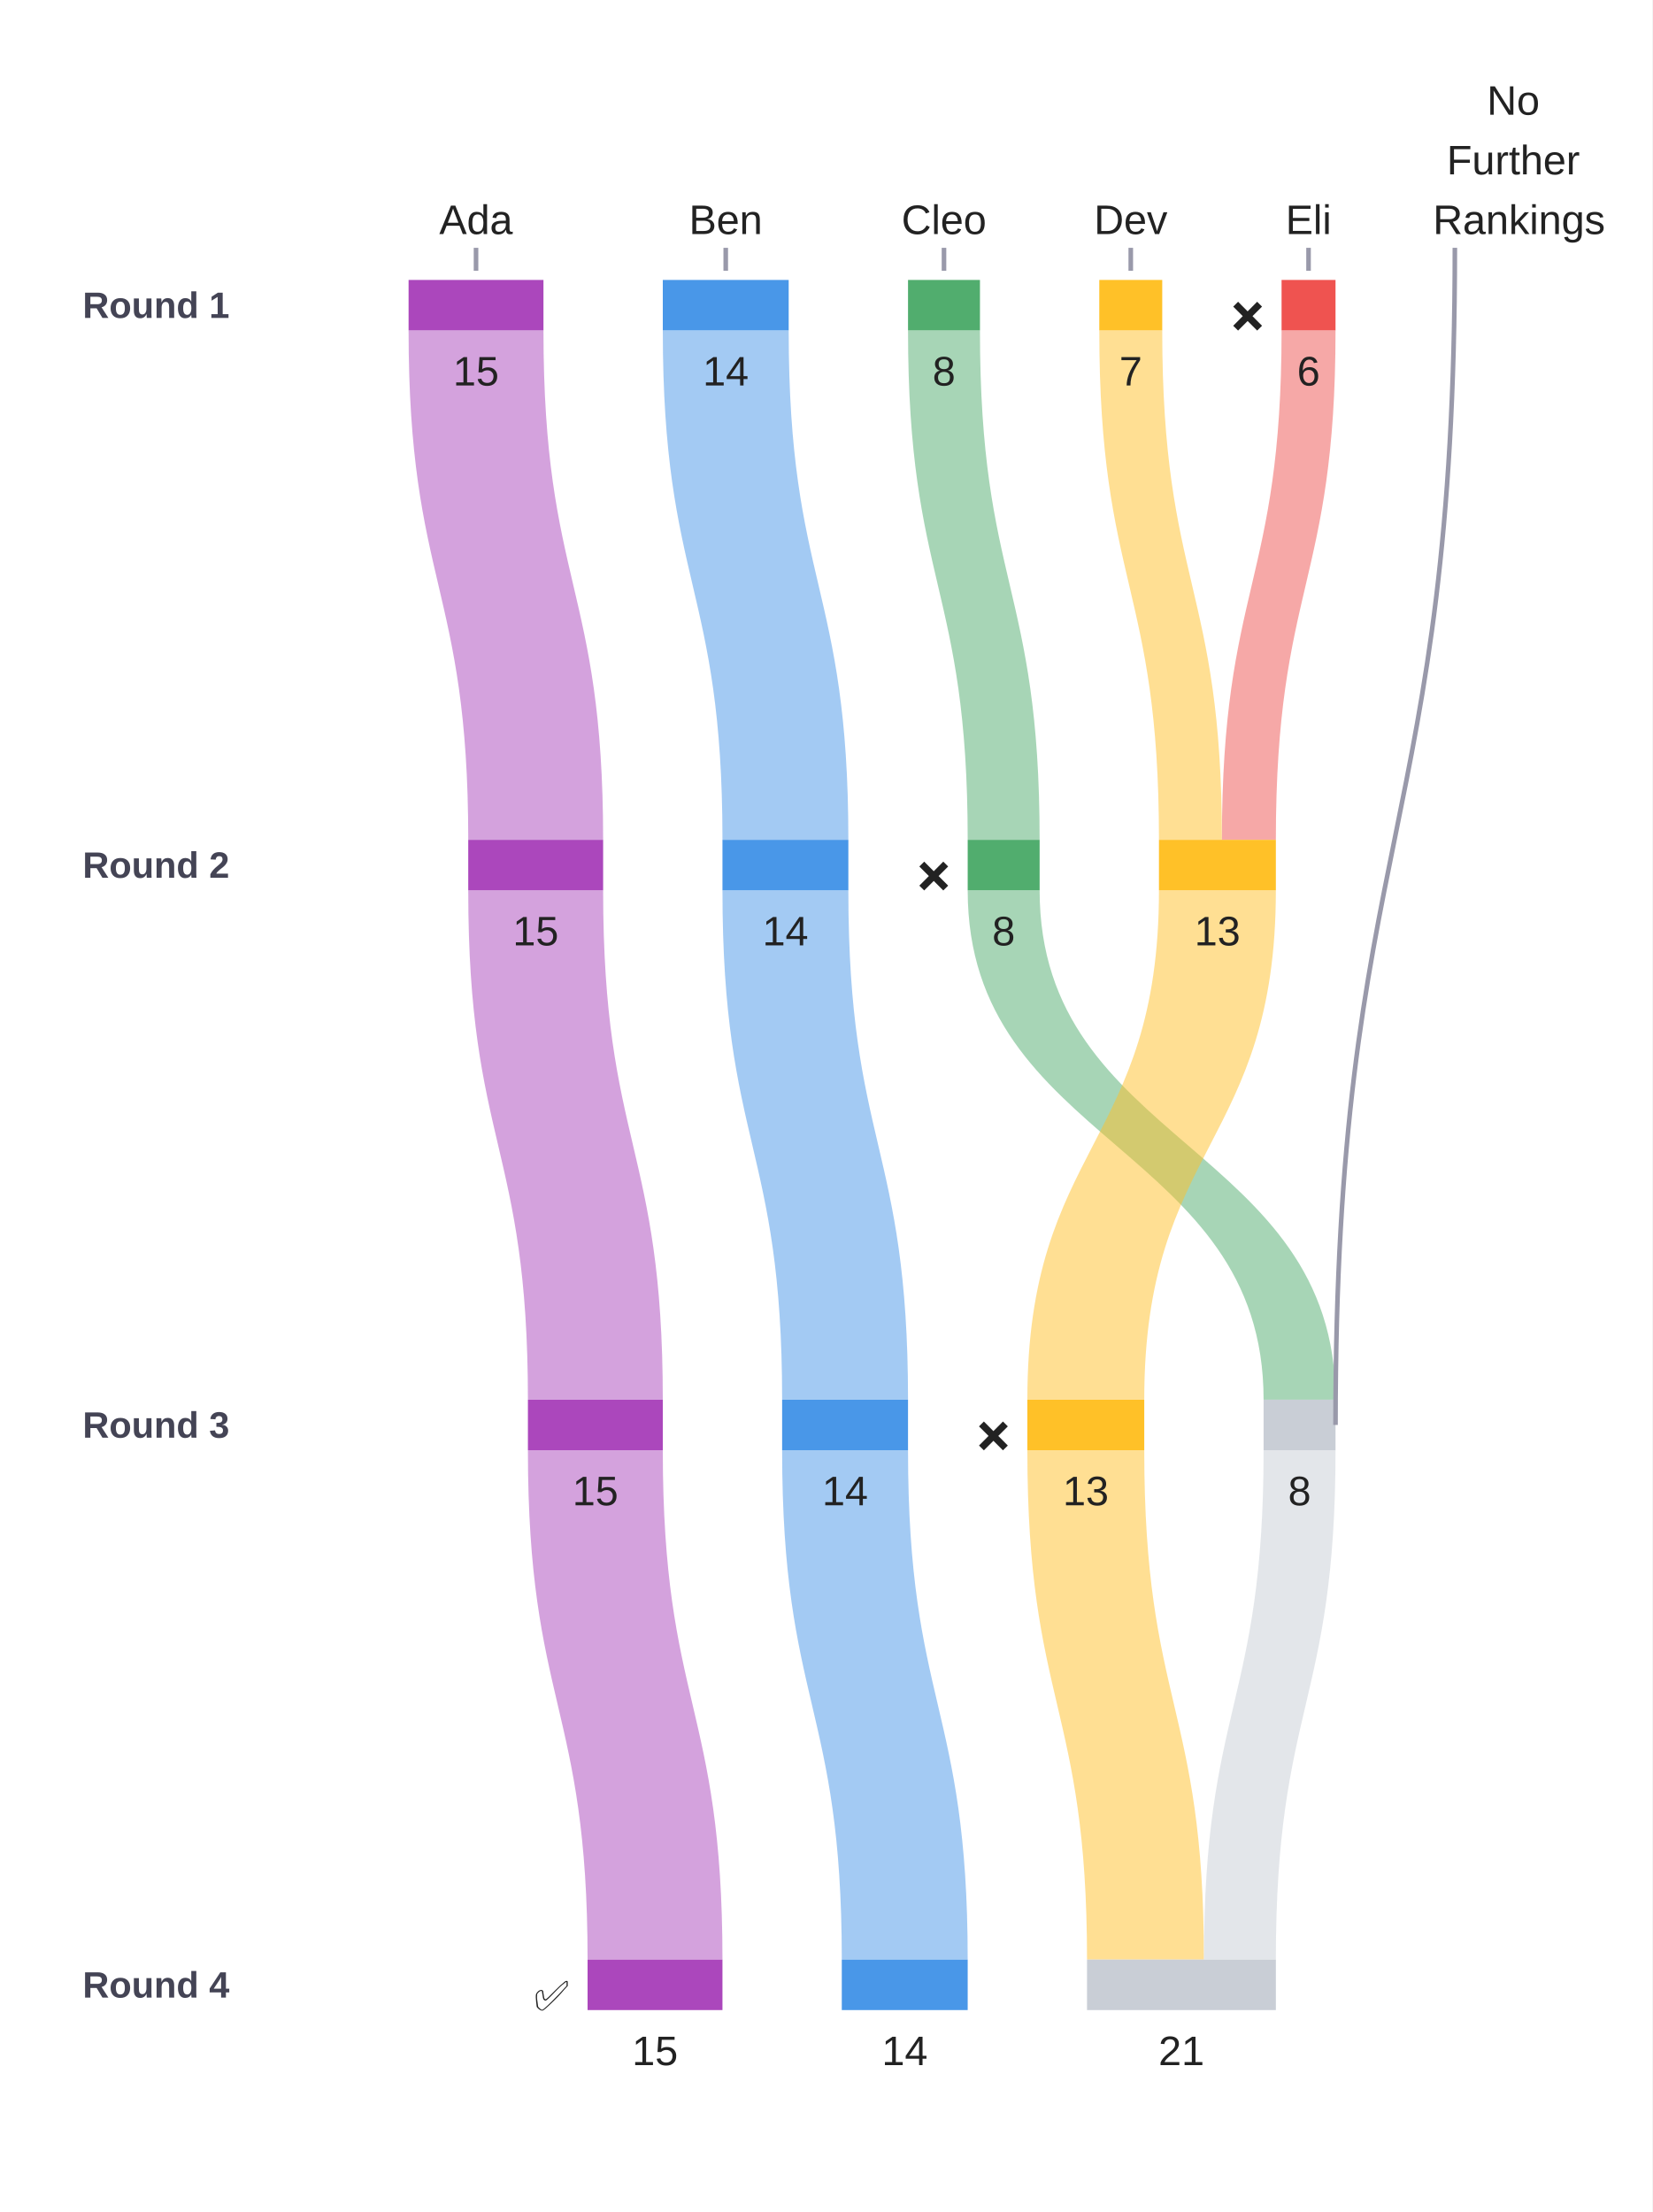
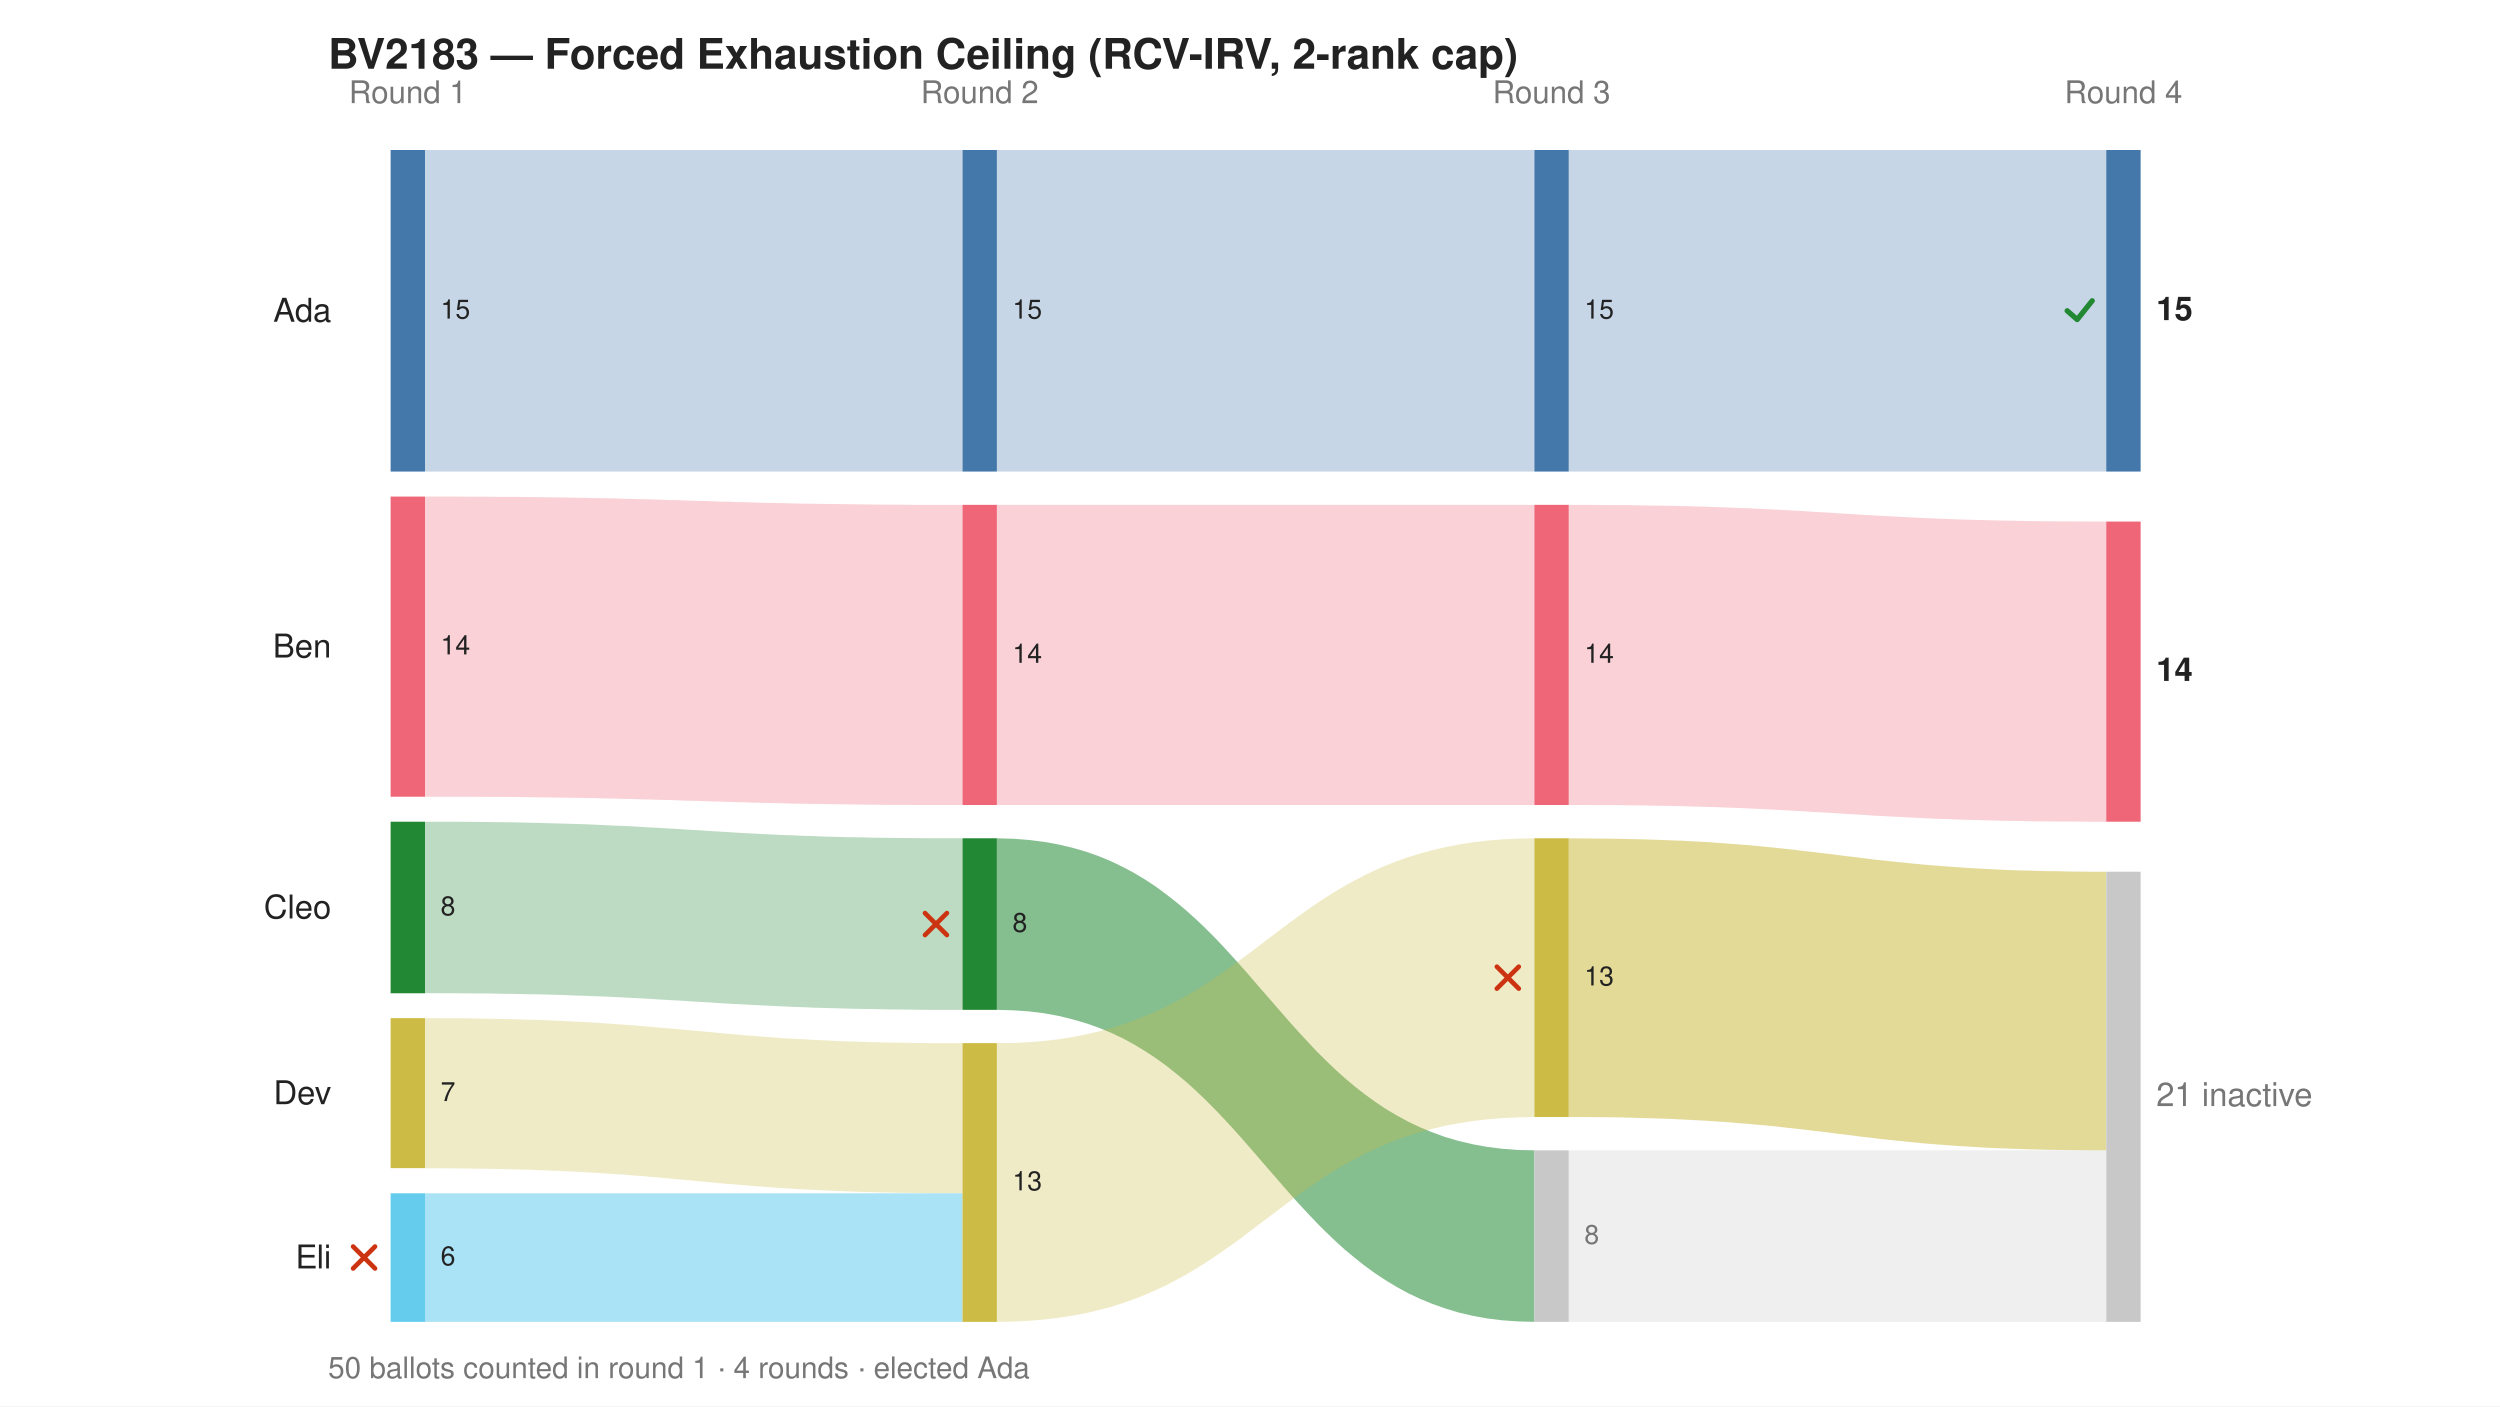
- <svg xmlns="http://www.w3.org/2000/svg" role="img" aria-label="Vote transfer Sankey diagram" width="360" height="482">
-   <style>
-   text { font-family: -apple-system, "Helvetica Neue", Arial, sans-serif; fill: #222; }
-   .value-label { font-size: 9px; }
-   .name-label  { font-size: 9px; }
-   .round-label { font-size: 8px; font-weight: 600; fill: #445; }
-   .marker      { font-size: 9px; }
-   .name-tick   { stroke: #99a; fill: none; stroke-width: 1; }
- </style>
-   <rect x="0" y="0" width="100%" height="100%" fill="#ffffff" />
-   <path class="ribbon" role="presentation" d="M279.225,72 C279.225,127.5 266.225,127.5 266.225,183 L277.98,183 C277.98,127.5 290.98,127.5 290.98,72 Z" fill="#ef5350" fill-opacity="0.5" />
-   <path class="ribbon" role="presentation" d="M89.02,72 C89.02,127.5 102.02,127.5 102.02,183 L131.408,183 C131.408,127.5 118.408,127.5 118.408,72 Z" fill="#ab47bc" fill-opacity="0.5" />
-   <path class="ribbon" role="presentation" d="M144.408,72 C144.408,127.5 157.408,127.5 157.408,183 L184.837,183 C184.837,127.5 171.837,127.5 171.837,72 Z" fill="#4997e8" fill-opacity="0.5" />
-   <path class="ribbon" role="presentation" d="M197.837,72 C197.837,127.5 210.837,127.5 210.837,183 L226.51,183 C226.51,127.5 213.51,127.5 213.51,72 Z" fill="#51ad6e" fill-opacity="0.5" />
-   <path class="ribbon" role="presentation" d="M239.51,72 C239.51,127.5 252.51,127.5 252.51,183 L266.225,183 C266.225,127.5 253.225,127.5 253.225,72 Z" fill="#ffc128" fill-opacity="0.5" />
-   <path class="ribbon" role="presentation" d="M210.837,194 C210.837,249.5 275.306,249.5 275.306,305 L290.98,305 C290.98,249.5 226.51,249.5 226.51,194 Z" fill="#51ad6e" fill-opacity="0.5" />
-   <path class="ribbon" role="presentation" d="M102.02,194 C102.02,249.5 115.02,249.5 115.02,305 L144.408,305 C144.408,249.5 131.408,249.5 131.408,194 Z" fill="#ab47bc" fill-opacity="0.5" />
-   <path class="ribbon" role="presentation" d="M157.408,194 C157.408,249.5 170.408,249.5 170.408,305 L197.837,305 C197.837,249.5 184.837,249.5 184.837,194 Z" fill="#4997e8" fill-opacity="0.5" />
-   <path class="ribbon" role="presentation" d="M252.51,194 C252.51,249.5 223.837,249.5 223.837,305 L249.306,305 C249.306,249.5 277.98,249.5 277.98,194 Z" fill="#ffc128" fill-opacity="0.5" />
-   <path class="ribbon" role="presentation" d="M223.837,316 C223.837,371.5 236.837,371.5 236.837,427 L262.306,427 C262.306,371.5 249.306,371.5 249.306,316 Z" fill="#ffc128" fill-opacity="0.5" />
-   <path class="ribbon" role="presentation" d="M115.02,316 C115.02,371.5 128.02,371.5 128.02,427 L157.408,427 C157.408,371.5 144.408,371.5 144.408,316 Z" fill="#ab47bc" fill-opacity="0.5" />
-   <path class="ribbon" role="presentation" d="M170.408,316 C170.408,371.5 183.408,371.5 183.408,427 L210.837,427 C210.837,371.5 197.837,371.5 197.837,316 Z" fill="#4997e8" fill-opacity="0.5" />
-   <path class="ribbon" role="presentation" d="M275.306,316 C275.306,371.5 262.306,371.5 262.306,427 L277.98,427 C277.98,371.5 290.98,371.5 290.98,316 Z" fill="#c9ced6" fill-opacity="0.5" />
-   <rect class="node" role="presentation" x="89.02" y="61" width="29.388" height="11" fill="#ab47bc" />
-   <rect class="node" role="presentation" x="144.408" y="61" width="27.429" height="11" fill="#4997e8" />
-   <rect class="node" role="presentation" x="197.837" y="61" width="15.674" height="11" fill="#51ad6e" />
-   <rect class="node" role="presentation" x="239.51" y="61" width="13.714" height="11" fill="#ffc128" />
-   <rect class="node" role="presentation" x="279.225" y="61" width="11.755" height="11" fill="#ef5350" />
-   <rect class="node" role="presentation" x="102.02" y="183" width="29.388" height="11" fill="#ab47bc" />
-   <rect class="node" role="presentation" x="157.408" y="183" width="27.429" height="11" fill="#4997e8" />
-   <rect class="node" role="presentation" x="210.837" y="183" width="15.674" height="11" fill="#51ad6e" />
-   <rect class="node" role="presentation" x="252.51" y="183" width="25.47" height="11" fill="#ffc128" />
-   <rect class="node" role="presentation" x="115.02" y="305" width="29.388" height="11" fill="#ab47bc" />
-   <rect class="node" role="presentation" x="170.408" y="305" width="27.429" height="11" fill="#4997e8" />
-   <rect class="node" role="presentation" x="223.837" y="305" width="25.47" height="11" fill="#ffc128" />
-   <rect class="node" role="presentation" x="275.306" y="305" width="15.674" height="11" fill="#c9ced6" />
-   <rect class="node" role="presentation" x="128.02" y="427" width="29.388" height="11" fill="#ab47bc" />
-   <rect class="node" role="presentation" x="183.408" y="427" width="27.429" height="11" fill="#4997e8" />
-   <rect class="node" role="presentation" x="236.837" y="427" width="41.143" height="11" fill="#c9ced6" />
-   <text class="value-label" text-anchor="middle" x="103.714" y="84">15</text>
-   <text class="value-label" text-anchor="middle" x="158.122" y="84">14</text>
-   <text class="value-label" text-anchor="middle" x="205.674" y="84">8</text>
-   <text class="value-label" text-anchor="middle" x="246.368" y="84">7</text>
-   <text class="value-label" text-anchor="middle" x="285.102" y="84">6</text>
-   <text class="marker" text-anchor="end" x="275.225" y="72">❌</text>
-   <text class="value-label" text-anchor="middle" x="116.714" y="206">15</text>
-   <text class="value-label" text-anchor="middle" x="171.122" y="206">14</text>
-   <text class="value-label" text-anchor="middle" x="218.674" y="206">8</text>
-   <text class="marker" text-anchor="end" x="206.837" y="194">❌</text>
-   <text class="value-label" text-anchor="middle" x="265.245" y="206">13</text>
-   <text class="value-label" text-anchor="middle" x="129.714" y="328">15</text>
-   <text class="value-label" text-anchor="middle" x="184.122" y="328">14</text>
-   <text class="value-label" text-anchor="middle" x="236.572" y="328">13</text>
-   <text class="marker" text-anchor="end" x="219.837" y="316">❌</text>
-   <text class="value-label" text-anchor="middle" x="283.143" y="328">8</text>
-   <text class="value-label" text-anchor="middle" x="142.714" y="450">15</text>
-   <text class="marker" text-anchor="end" x="124.02" y="438">✅</text>
-   <text class="value-label" text-anchor="middle" x="197.122" y="450">14</text>
-   <text class="value-label" text-anchor="middle" x="257.408" y="450">21</text>
-   <text class="round-label" text-anchor="end" dominant-baseline="central" x="50" y="66.5">Round 1</text>
-   <text class="round-label" text-anchor="end" dominant-baseline="central" x="50" y="188.5">Round 2</text>
-   <text class="round-label" text-anchor="end" dominant-baseline="central" x="50" y="310.5">Round 3</text>
-   <text class="round-label" text-anchor="end" dominant-baseline="central" x="50" y="432.5">Round 4</text>
-   <path class="name-tick" d="M 103.714,54 L 103.714,59" />
-   <path class="name-tick" d="M 158.122,54 L 158.122,59" />
-   <path class="name-tick" d="M 205.674,54 L 205.674,59" />
-   <path class="name-tick" d="M 246.368,54 L 246.368,59" />
-   <path class="name-tick" d="M 285.102,54 L 285.102,59" />
-   <path class="name-tick" d="M 316.98,54 C 316.98,182.25 290.98,182.25 290.98,310.5" />
-   <text class="name-label" text-anchor="middle">
-     <tspan x="103.714" y="51">Ada</tspan>
-   </text>
-   <text class="name-label" text-anchor="middle">
-     <tspan x="158.122" y="51">Ben</tspan>
-   </text>
-   <text class="name-label" text-anchor="middle">
-     <tspan x="205.674" y="51">Cleo</tspan>
-   </text>
-   <text class="name-label" text-anchor="middle">
-     <tspan x="246.368" y="51">Dev</tspan>
-   </text>
-   <text class="name-label" text-anchor="middle">
-     <tspan x="285.102" y="51">Eli</tspan>
-   </text>
-   <text class="name-label" text-anchor="middle">
-     <tspan x="330.97" y="25">No</tspan>
-     <tspan x="330.97" y="38">Further</tspan>
-     <tspan x="330.97" y="51">Rankings</tspan>
-   </text>
+ <svg xmlns="http://www.w3.org/2000/svg" viewBox="0 0 1600 900" width="1600" height="900" font-family="Helvetica,Arial,sans-serif">
+   <rect x="0.0" y="0.0" width="1600.0" height="900.0" fill="#FFFFFF" />
+   <text x="210.0" y="44.0" font-size="27" text-anchor="start" fill="#222222" font-weight="bold">BV2183 — Forced Exhaustion Ceiling (RCV-IRV, 2-rank cap)</text>
+   <text x="261.0" y="66.0" font-size="20" text-anchor="middle" fill="#767676" font-weight="normal">Round 1</text>
+   <text x="627.0" y="66.0" font-size="20" text-anchor="middle" fill="#767676" font-weight="normal">Round 2</text>
+   <text x="993.0" y="66.0" font-size="20" text-anchor="middle" fill="#767676" font-weight="normal">Round 3</text>
+   <text x="1359.0" y="66.0" font-size="20" text-anchor="middle" fill="#767676" font-weight="normal">Round 4</text>
+   <polygon points="272.0,96.0 282.5,96.0 292.6,96.0 302.3,96.0 311.6,96.0 320.5,96.0 329.1,96.0 337.3,96.0 345.3,96.0 352.9,96.0 360.2,96.0 367.3,96.0 374.1,96.0 380.7,96.0 387.1,96.0 393.4,96.0 399.4,96.0 405.3,96.0 411.1,96.0 416.7,96.0 422.3,96.0 427.8,96.0 433.2,96.0 438.6,96.0 444.0,96.0 449.4,96.0 454.8,96.0 460.2,96.0 465.7,96.0 471.3,96.0 476.9,96.0 482.7,96.0 488.6,96.0 494.6,96.0 500.9,96.0 507.3,96.0 513.9,96.0 520.7,96.0 527.8,96.0 535.1,96.0 542.7,96.0 550.7,96.0 558.9,96.0 567.5,96.0 576.4,96.0 585.7,96.0 595.4,96.0 605.5,96.0 616.0,96.0 616.0,301.8 605.5,301.8 595.4,301.8 585.7,301.8 576.4,301.8 567.5,301.8 558.9,301.8 550.7,301.8 542.7,301.8 535.1,301.8 527.8,301.8 520.7,301.8 513.9,301.8 507.3,301.8 500.9,301.8 494.6,301.8 488.6,301.8 482.7,301.8 476.9,301.8 471.3,301.8 465.7,301.8 460.2,301.8 454.8,301.8 449.4,301.8 444.0,301.8 438.6,301.8 433.2,301.8 427.8,301.8 422.3,301.8 416.7,301.8 411.1,301.8 405.3,301.8 399.4,301.8 393.4,301.8 387.1,301.8 380.7,301.8 374.1,301.8 367.3,301.8 360.2,301.8 352.9,301.8 345.3,301.8 337.3,301.8 329.1,301.8 320.5,301.8 311.6,301.8 302.3,301.8 292.6,301.8 282.5,301.8 272.0,301.8" fill="#4477AA" fill-opacity="0.3" />
+   <polygon points="272.0,317.8 282.5,317.8 292.6,317.8 302.3,317.9 311.6,317.9 320.5,318.0 329.1,318.0 337.3,318.1 345.3,318.2 352.9,318.3 360.2,318.4 367.3,318.5 374.1,318.6 380.7,318.8 387.1,318.9 393.4,319.0 399.4,319.2 405.3,319.3 411.1,319.5 416.7,319.6 422.3,319.8 427.8,320.0 433.2,320.1 438.6,320.3 444.0,320.5 449.4,320.6 454.8,320.8 460.2,321.0 465.7,321.1 471.3,321.3 476.9,321.4 482.7,321.6 488.6,321.8 494.6,321.9 500.9,322.0 507.3,322.2 513.9,322.3 520.7,322.4 527.8,322.5 535.1,322.6 542.7,322.7 550.7,322.8 558.9,322.9 567.5,323.0 576.4,323.0 585.7,323.1 595.4,323.1 605.5,323.1 616.0,323.1 616.0,515.2 605.5,515.2 595.4,515.2 585.7,515.2 576.4,515.1 567.5,515.1 558.9,515.0 550.7,514.9 542.7,514.8 535.1,514.7 527.8,514.6 520.7,514.5 513.9,514.4 507.3,514.3 500.9,514.1 494.6,514.0 488.6,513.8 482.7,513.7 476.9,513.5 471.3,513.4 465.7,513.2 460.2,513.0 454.8,512.9 449.4,512.7 444.0,512.5 438.6,512.4 433.2,512.2 427.8,512.0 422.3,511.9 416.7,511.7 411.1,511.6 405.3,511.4 399.4,511.3 393.4,511.1 387.1,511.0 380.7,510.8 374.1,510.7 367.3,510.6 360.2,510.5 352.9,510.4 345.3,510.3 337.3,510.2 329.1,510.1 320.5,510.0 311.6,510.0 302.3,509.9 292.6,509.9 282.5,509.9 272.0,509.9" fill="#EE6677" fill-opacity="0.3" />
+   <polygon points="272.0,525.9 282.5,525.9 292.6,525.9 302.3,526.0 311.6,526.1 320.5,526.2 329.1,526.3 337.3,526.5 345.3,526.7 352.9,526.9 360.2,527.1 367.3,527.3 374.1,527.5 380.7,527.8 387.1,528.1 393.4,528.4 399.4,528.6 405.3,528.9 411.1,529.3 416.7,529.6 422.3,529.9 427.8,530.2 433.2,530.5 438.6,530.9 444.0,531.2 449.4,531.5 454.8,531.9 460.2,532.2 465.7,532.5 471.3,532.9 476.9,533.2 482.7,533.5 488.6,533.8 494.6,534.1 500.9,534.4 507.3,534.6 513.9,534.9 520.7,535.1 527.8,535.4 535.1,535.6 542.7,535.8 550.7,535.9 558.9,536.1 567.5,536.2 576.4,536.3 585.7,536.4 595.4,536.5 605.5,536.5 616.0,536.5 616.0,646.3 605.5,646.3 595.4,646.3 585.7,646.2 576.4,646.1 567.5,646.0 558.9,645.8 550.7,645.7 542.7,645.5 535.1,645.3 527.8,645.1 520.7,644.9 513.9,644.6 507.3,644.4 500.9,644.1 494.6,643.8 488.6,643.5 482.7,643.2 476.9,642.9 471.3,642.6 465.7,642.3 460.2,642.0 454.8,641.6 449.4,641.3 444.0,641.0 438.6,640.6 433.2,640.3 427.8,640.0 422.3,639.7 416.7,639.3 411.1,639.0 405.3,638.7 399.4,638.4 393.4,638.1 387.1,637.8 380.7,637.6 374.1,637.3 367.3,637.1 360.2,636.8 352.9,636.6 345.3,636.4 337.3,636.3 329.1,636.1 320.5,636.0 311.6,635.8 302.3,635.8 292.6,635.7 282.5,635.7 272.0,635.6" fill="#228833" fill-opacity="0.3" />
+   <polygon points="272.0,651.6 282.5,651.7 292.6,651.7 302.3,651.8 311.6,652.0 320.5,652.1 329.1,652.3 337.3,652.6 345.3,652.8 352.9,653.1 360.2,653.4 367.3,653.8 374.1,654.1 380.7,654.5 387.1,654.9 393.4,655.4 399.4,655.8 405.3,656.2 411.1,656.7 416.7,657.2 422.3,657.7 427.8,658.1 433.2,658.6 438.6,659.1 444.0,659.6 449.4,660.1 454.8,660.6 460.2,661.1 465.7,661.6 471.3,662.1 476.9,662.6 482.7,663.0 488.6,663.5 494.6,663.9 500.9,664.4 507.3,664.8 513.9,665.1 520.7,665.5 527.8,665.8 535.1,666.2 542.7,666.5 550.7,666.7 558.9,667.0 567.5,667.2 576.4,667.3 585.7,667.5 595.4,667.6 605.5,667.6 616.0,667.6 616.0,763.7 605.5,763.7 595.4,763.6 585.7,763.5 576.4,763.4 567.5,763.2 558.9,763.0 550.7,762.8 542.7,762.5 535.1,762.2 527.8,761.9 520.7,761.5 513.9,761.2 507.3,760.8 500.9,760.4 494.6,760.0 488.6,759.5 482.7,759.1 476.9,758.6 471.3,758.1 465.7,757.7 460.2,757.2 454.8,756.7 449.4,756.2 444.0,755.7 438.6,755.2 433.2,754.7 427.8,754.2 422.3,753.7 416.7,753.2 411.1,752.7 405.3,752.3 399.4,751.8 393.4,751.4 387.1,751.0 380.7,750.6 374.1,750.2 367.3,749.8 360.2,749.5 352.9,749.2 345.3,748.9 337.3,748.6 329.1,748.4 320.5,748.2 311.6,748.0 302.3,747.9 292.6,747.8 282.5,747.7 272.0,747.7" fill="#CCBB44" fill-opacity="0.3" />
+   <polygon points="272.0,763.7 282.5,763.7 292.6,763.7 302.3,763.7 311.6,763.7 320.5,763.7 329.1,763.7 337.3,763.7 345.3,763.7 352.9,763.7 360.2,763.7 367.3,763.7 374.1,763.7 380.7,763.7 387.1,763.7 393.4,763.7 399.4,763.7 405.3,763.7 411.1,763.7 416.7,763.7 422.3,763.7 427.8,763.7 433.2,763.7 438.6,763.7 444.0,763.7 449.4,763.7 454.8,763.7 460.2,763.7 465.7,763.7 471.3,763.7 476.9,763.7 482.7,763.7 488.6,763.7 494.6,763.7 500.9,763.7 507.3,763.7 513.9,763.7 520.7,763.7 527.8,763.7 535.1,763.7 542.7,763.7 550.7,763.7 558.9,763.7 567.5,763.7 576.4,763.7 585.7,763.7 595.4,763.7 605.5,763.7 616.0,763.7 616.0,846.0 605.5,846.0 595.4,846.0 585.7,846.0 576.4,846.0 567.5,846.0 558.9,846.0 550.7,846.0 542.7,846.0 535.1,846.0 527.8,846.0 520.7,846.0 513.9,846.0 507.3,846.0 500.9,846.0 494.6,846.0 488.6,846.0 482.7,846.0 476.9,846.0 471.3,846.0 465.7,846.0 460.2,846.0 454.8,846.0 449.4,846.0 444.0,846.0 438.6,846.0 433.2,846.0 427.8,846.0 422.3,846.0 416.7,846.0 411.1,846.0 405.3,846.0 399.4,846.0 393.4,846.0 387.1,846.0 380.7,846.0 374.1,846.0 367.3,846.0 360.2,846.0 352.9,846.0 345.3,846.0 337.3,846.0 329.1,846.0 320.5,846.0 311.6,846.0 302.3,846.0 292.6,846.0 282.5,846.0 272.0,846.0" fill="#66CCEE" fill-opacity="0.55" />
+   <polygon points="638.0,96.0 648.5,96.0 658.6,96.0 668.3,96.0 677.6,96.0 686.5,96.0 695.1,96.0 703.3,96.0 711.3,96.0 718.9,96.0 726.2,96.0 733.3,96.0 740.1,96.0 746.7,96.0 753.1,96.0 759.4,96.0 765.4,96.0 771.3,96.0 777.1,96.0 782.7,96.0 788.3,96.0 793.8,96.0 799.2,96.0 804.6,96.0 810.0,96.0 815.4,96.0 820.8,96.0 826.2,96.0 831.7,96.0 837.3,96.0 842.9,96.0 848.7,96.0 854.6,96.0 860.6,96.0 866.9,96.0 873.3,96.0 879.9,96.0 886.7,96.0 893.8,96.0 901.1,96.0 908.7,96.0 916.7,96.0 924.9,96.0 933.5,96.0 942.4,96.0 951.7,96.0 961.4,96.0 971.5,96.0 982.0,96.0 982.0,301.8 971.5,301.8 961.4,301.8 951.7,301.8 942.4,301.8 933.5,301.8 924.9,301.8 916.7,301.8 908.7,301.8 901.1,301.8 893.8,301.8 886.7,301.8 879.9,301.8 873.3,301.8 866.9,301.8 860.6,301.8 854.6,301.8 848.7,301.8 842.9,301.8 837.3,301.8 831.7,301.8 826.2,301.8 820.8,301.8 815.4,301.8 810.0,301.8 804.6,301.8 799.2,301.8 793.8,301.8 788.3,301.8 782.7,301.8 777.1,301.8 771.3,301.8 765.4,301.8 759.4,301.8 753.1,301.8 746.7,301.8 740.1,301.8 733.3,301.8 726.2,301.8 718.9,301.8 711.3,301.8 703.3,301.8 695.1,301.8 686.5,301.8 677.6,301.8 668.3,301.8 658.6,301.8 648.5,301.8 638.0,301.8" fill="#4477AA" fill-opacity="0.3" />
+   <polygon points="638.0,323.1 648.5,323.1 658.6,323.1 668.3,323.1 677.6,323.1 686.5,323.1 695.1,323.1 703.3,323.1 711.3,323.1 718.9,323.1 726.2,323.1 733.3,323.1 740.1,323.1 746.7,323.1 753.1,323.1 759.4,323.1 765.4,323.1 771.3,323.1 777.1,323.1 782.7,323.1 788.3,323.1 793.8,323.1 799.2,323.1 804.6,323.1 810.0,323.1 815.4,323.1 820.8,323.1 826.2,323.1 831.7,323.1 837.3,323.1 842.9,323.1 848.7,323.1 854.6,323.1 860.6,323.1 866.9,323.1 873.3,323.1 879.9,323.1 886.7,323.1 893.8,323.1 901.1,323.1 908.7,323.1 916.7,323.1 924.9,323.1 933.5,323.1 942.4,323.1 951.7,323.1 961.4,323.1 971.5,323.1 982.0,323.1 982.0,515.2 971.5,515.2 961.4,515.2 951.7,515.2 942.4,515.2 933.5,515.2 924.9,515.2 916.7,515.2 908.7,515.2 901.1,515.2 893.8,515.2 886.7,515.2 879.9,515.2 873.3,515.2 866.9,515.2 860.6,515.2 854.6,515.2 848.7,515.2 842.9,515.2 837.3,515.2 831.7,515.2 826.2,515.2 820.8,515.2 815.4,515.2 810.0,515.2 804.6,515.2 799.2,515.2 793.8,515.2 788.3,515.2 782.7,515.2 777.1,515.2 771.3,515.2 765.4,515.2 759.4,515.2 753.1,515.2 746.7,515.2 740.1,515.2 733.3,515.2 726.2,515.2 718.9,515.2 711.3,515.2 703.3,515.2 695.1,515.2 686.5,515.2 677.6,515.2 668.3,515.2 658.6,515.2 648.5,515.2 638.0,515.2" fill="#EE6677" fill-opacity="0.3" />
+   <polygon points="638.0,536.5 648.5,536.8 658.6,537.6 668.3,538.8 677.6,540.5 686.5,542.6 695.1,545.1 703.3,548.0 711.3,551.3 718.9,555.0 726.2,558.9 733.3,563.2 740.1,567.7 746.7,572.6 753.1,577.6 759.4,582.9 765.4,588.3 771.3,593.9 777.1,599.7 782.7,605.6 788.3,611.7 793.8,617.8 799.2,623.9 804.6,630.2 810.0,636.4 815.4,642.6 820.8,648.8 826.2,655.0 831.7,661.1 837.3,667.1 842.9,673.1 848.7,678.8 854.6,684.5 860.6,689.9 866.9,695.2 873.3,700.2 879.9,705.0 886.7,709.6 893.8,713.8 901.1,717.8 908.7,721.4 916.7,724.7 924.9,727.7 933.5,730.2 942.4,732.3 951.7,734.0 961.4,735.2 971.5,736.0 982.0,736.2 982.0,846.0 971.5,845.7 961.4,845.0 951.7,843.8 942.4,842.1 933.5,840.0 924.9,837.4 916.7,834.5 908.7,831.2 901.1,827.6 893.8,823.6 886.7,819.3 879.9,814.8 873.3,810.0 866.9,804.9 860.6,799.7 854.6,794.2 848.7,788.6 842.9,782.8 837.3,776.9 831.7,770.9 826.2,764.8 820.8,758.6 815.4,752.4 810.0,746.2 804.6,739.9 799.2,733.7 793.8,727.5 788.3,721.4 782.7,715.4 777.1,709.5 771.3,703.7 765.4,698.1 759.4,692.6 753.1,687.4 746.7,682.3 740.1,677.5 733.3,673.0 726.2,668.7 718.9,664.7 711.3,661.1 703.3,657.8 695.1,654.9 686.5,652.4 677.6,650.2 668.3,648.5 658.6,647.3 648.5,646.6 638.0,646.3" fill="#228833" fill-opacity="0.55" />
+   <polygon points="638.0,667.6 648.5,667.5 658.6,667.0 668.3,666.2 677.6,665.1 686.5,663.7 695.1,662.0 703.3,660.1 711.3,657.9 718.9,655.5 726.2,652.9 733.3,650.1 740.1,647.2 746.7,644.0 753.1,640.7 759.4,637.2 765.4,633.7 771.3,630.0 777.1,626.2 782.7,622.3 788.3,618.3 793.8,614.3 799.2,610.3 804.6,606.2 810.0,602.1 815.4,598.0 820.8,593.9 826.2,589.9 831.7,585.9 837.3,581.9 842.9,578.0 848.7,574.2 854.6,570.5 860.6,567.0 866.9,563.5 873.3,560.2 879.9,557.0 886.7,554.0 893.8,551.2 901.1,548.6 908.7,546.3 916.7,544.1 924.9,542.2 933.5,540.5 942.4,539.1 951.7,538.0 961.4,537.2 971.5,536.7 982.0,536.5 982.0,714.9 971.5,715.1 961.4,715.6 951.7,716.4 942.4,717.5 933.5,718.9 924.9,720.5 916.7,722.5 908.7,724.6 901.1,727.0 893.8,729.6 886.7,732.4 879.9,735.4 873.3,738.5 866.9,741.9 860.6,745.3 854.6,748.9 848.7,752.6 842.9,756.4 837.3,760.3 831.7,764.2 826.2,768.2 820.8,772.3 815.4,776.4 810.0,780.5 804.6,784.5 799.2,788.6 793.8,792.7 788.3,796.7 782.7,800.6 777.1,804.5 771.3,808.3 765.4,812.0 759.4,815.6 753.1,819.0 746.7,822.4 740.1,825.5 733.3,828.5 726.2,831.3 718.9,833.9 711.3,836.3 703.3,838.4 695.1,840.4 686.5,842.0 677.6,843.4 668.3,844.5 658.6,845.3 648.5,845.8 638.0,846.0" fill="#CCBB44" fill-opacity="0.3" />
+   <polygon points="1004.0,96.0 1014.5,96.0 1024.6,96.0 1034.3,96.0 1043.6,96.0 1052.5,96.0 1061.1,96.0 1069.3,96.0 1077.3,96.0 1084.9,96.0 1092.2,96.0 1099.3,96.0 1106.1,96.0 1112.7,96.0 1119.1,96.0 1125.4,96.0 1131.4,96.0 1137.3,96.0 1143.1,96.0 1148.7,96.0 1154.3,96.0 1159.8,96.0 1165.2,96.0 1170.6,96.0 1176.0,96.0 1181.4,96.0 1186.8,96.0 1192.2,96.0 1197.7,96.0 1203.3,96.0 1208.9,96.0 1214.7,96.0 1220.6,96.0 1226.6,96.0 1232.9,96.0 1239.3,96.0 1245.9,96.0 1252.7,96.0 1259.8,96.0 1267.1,96.0 1274.7,96.0 1282.7,96.0 1290.9,96.0 1299.5,96.0 1308.4,96.0 1317.7,96.0 1327.4,96.0 1337.5,96.0 1348.0,96.0 1348.0,301.8 1337.5,301.8 1327.4,301.8 1317.7,301.8 1308.4,301.8 1299.5,301.8 1290.9,301.8 1282.7,301.8 1274.7,301.8 1267.1,301.8 1259.8,301.8 1252.7,301.8 1245.9,301.8 1239.3,301.8 1232.9,301.8 1226.6,301.8 1220.6,301.8 1214.7,301.8 1208.9,301.8 1203.3,301.8 1197.7,301.8 1192.2,301.8 1186.8,301.8 1181.4,301.8 1176.0,301.8 1170.6,301.8 1165.2,301.8 1159.8,301.8 1154.3,301.8 1148.7,301.8 1143.1,301.8 1137.3,301.8 1131.4,301.8 1125.4,301.8 1119.1,301.8 1112.7,301.8 1106.1,301.8 1099.3,301.8 1092.2,301.8 1084.9,301.8 1077.3,301.8 1069.3,301.8 1061.1,301.8 1052.5,301.8 1043.6,301.8 1034.3,301.8 1024.6,301.8 1014.5,301.8 1004.0,301.8" fill="#4477AA" fill-opacity="0.3" />
+   <polygon points="1004.0,323.1 1014.5,323.1 1024.6,323.2 1034.3,323.3 1043.6,323.3 1052.5,323.5 1061.1,323.6 1069.3,323.7 1077.3,323.9 1084.9,324.1 1092.2,324.3 1099.3,324.6 1106.1,324.8 1112.7,325.1 1119.1,325.3 1125.4,325.6 1131.4,325.9 1137.3,326.2 1143.1,326.5 1148.7,326.8 1154.3,327.1 1159.8,327.5 1165.2,327.8 1170.6,328.1 1176.0,328.5 1181.4,328.8 1186.8,329.1 1192.2,329.5 1197.7,329.8 1203.3,330.1 1208.9,330.4 1214.7,330.7 1220.6,331.0 1226.6,331.3 1232.9,331.6 1239.3,331.9 1245.9,332.1 1252.7,332.4 1259.8,332.6 1267.1,332.8 1274.7,333.0 1282.7,333.2 1290.9,333.3 1299.5,333.5 1308.4,333.6 1317.7,333.7 1327.4,333.7 1337.5,333.8 1348.0,333.8 1348.0,525.9 1337.5,525.9 1327.4,525.8 1317.7,525.8 1308.4,525.7 1299.5,525.6 1290.9,525.4 1282.7,525.3 1274.7,525.1 1267.1,524.9 1259.8,524.7 1252.7,524.5 1245.9,524.2 1239.3,524.0 1232.9,523.7 1226.6,523.4 1220.6,523.1 1214.7,522.8 1208.9,522.5 1203.3,522.2 1197.7,521.9 1192.2,521.5 1186.8,521.2 1181.4,520.9 1176.0,520.5 1170.6,520.2 1165.2,519.9 1159.8,519.6 1154.3,519.2 1148.7,518.9 1143.1,518.6 1137.3,518.3 1131.4,518.0 1125.4,517.7 1119.1,517.4 1112.7,517.1 1106.1,516.9 1099.3,516.6 1092.2,516.4 1084.9,516.2 1077.3,516.0 1069.3,515.8 1061.1,515.7 1052.5,515.5 1043.6,515.4 1034.3,515.3 1024.6,515.3 1014.5,515.2 1004.0,515.2" fill="#EE6677" fill-opacity="0.3" />
+   <polygon points="1004.0,536.5 1014.5,536.6 1024.6,536.7 1034.3,536.8 1043.6,537.0 1052.5,537.2 1061.1,537.5 1069.3,537.8 1077.3,538.1 1084.9,538.5 1092.2,538.9 1099.3,539.4 1106.1,539.9 1112.7,540.4 1119.1,540.9 1125.4,541.5 1131.4,542.1 1137.3,542.7 1143.1,543.3 1148.7,543.9 1154.3,544.6 1159.8,545.2 1165.2,545.9 1170.6,546.5 1176.0,547.2 1181.4,547.9 1186.8,548.5 1192.2,549.2 1197.7,549.9 1203.3,550.5 1208.9,551.1 1214.7,551.7 1220.6,552.3 1226.6,552.9 1232.9,553.5 1239.3,554.0 1245.9,554.5 1252.7,555.0 1259.8,555.5 1267.1,555.9 1274.7,556.3 1282.7,556.7 1290.9,557.0 1299.5,557.2 1308.4,557.5 1317.7,557.6 1327.4,557.8 1337.5,557.9 1348.0,557.9 1348.0,736.2 1337.5,736.2 1327.4,736.1 1317.7,736.0 1308.4,735.8 1299.5,735.6 1290.9,735.3 1282.7,735.0 1274.7,734.7 1267.1,734.3 1259.8,733.8 1252.7,733.4 1245.9,732.9 1239.3,732.4 1232.9,731.9 1226.6,731.3 1220.6,730.7 1214.7,730.1 1208.9,729.5 1203.3,728.9 1197.7,728.2 1192.2,727.6 1186.8,726.9 1181.4,726.2 1176.0,725.6 1170.6,724.9 1165.2,724.2 1159.8,723.6 1154.3,722.9 1148.7,722.3 1143.1,721.7 1137.3,721.0 1131.4,720.4 1125.4,719.9 1119.1,719.3 1112.7,718.8 1106.1,718.2 1099.3,717.8 1092.2,717.3 1084.9,716.9 1077.3,716.5 1069.3,716.1 1061.1,715.8 1052.5,715.6 1043.6,715.3 1034.3,715.1 1024.6,715.0 1014.5,714.9 1004.0,714.9" fill="#CCBB44" fill-opacity="0.55" />
+   <polygon points="1004.0,736.2 1014.5,736.2 1024.6,736.2 1034.3,736.2 1043.6,736.2 1052.5,736.2 1061.1,736.2 1069.3,736.2 1077.3,736.2 1084.9,736.2 1092.2,736.2 1099.3,736.2 1106.1,736.2 1112.7,736.2 1119.1,736.2 1125.4,736.2 1131.4,736.2 1137.3,736.2 1143.1,736.2 1148.7,736.2 1154.3,736.2 1159.8,736.2 1165.2,736.2 1170.6,736.2 1176.0,736.2 1181.4,736.2 1186.8,736.2 1192.2,736.2 1197.7,736.2 1203.3,736.2 1208.9,736.2 1214.7,736.2 1220.6,736.2 1226.6,736.2 1232.9,736.2 1239.3,736.2 1245.9,736.2 1252.7,736.2 1259.8,736.2 1267.1,736.2 1274.7,736.2 1282.7,736.2 1290.9,736.2 1299.5,736.2 1308.4,736.2 1317.7,736.2 1327.4,736.2 1337.5,736.2 1348.0,736.2 1348.0,846.0 1337.5,846.0 1327.4,846.0 1317.7,846.0 1308.4,846.0 1299.5,846.0 1290.9,846.0 1282.7,846.0 1274.7,846.0 1267.1,846.0 1259.8,846.0 1252.7,846.0 1245.9,846.0 1239.3,846.0 1232.9,846.0 1226.6,846.0 1220.6,846.0 1214.7,846.0 1208.9,846.0 1203.3,846.0 1197.7,846.0 1192.2,846.0 1186.8,846.0 1181.4,846.0 1176.0,846.0 1170.6,846.0 1165.2,846.0 1159.8,846.0 1154.3,846.0 1148.7,846.0 1143.1,846.0 1137.3,846.0 1131.4,846.0 1125.4,846.0 1119.1,846.0 1112.7,846.0 1106.1,846.0 1099.3,846.0 1092.2,846.0 1084.9,846.0 1077.3,846.0 1069.3,846.0 1061.1,846.0 1052.5,846.0 1043.6,846.0 1034.3,846.0 1024.6,846.0 1014.5,846.0 1004.0,846.0" fill="#C8C8C8" fill-opacity="0.3" />
+   <rect x="250.0" y="96.0" width="22.0" height="205.8" fill="#4477AA" />
+   <text x="212.0" y="205.9" font-size="21" text-anchor="end" fill="#222222" font-weight="normal">Ada</text>
+   <text x="282.0" y="203.9" font-size="17" text-anchor="start" fill="#222222" font-weight="normal">15</text>
+   <rect x="250.0" y="317.8" width="22.0" height="192.1" fill="#EE6677" />
+   <text x="212.0" y="420.8" font-size="21" text-anchor="end" fill="#222222" font-weight="normal">Ben</text>
+   <text x="282.0" y="418.8" font-size="17" text-anchor="start" fill="#222222" font-weight="normal">14</text>
+   <rect x="250.0" y="525.9" width="22.0" height="109.8" fill="#228833" />
+   <text x="212.0" y="587.8" font-size="21" text-anchor="end" fill="#222222" font-weight="normal">Cleo</text>
+   <text x="282.0" y="585.8" font-size="17" text-anchor="start" fill="#222222" font-weight="normal">8</text>
+   <rect x="250.0" y="651.6" width="22.0" height="96.0" fill="#CCBB44" />
+   <text x="212.0" y="706.7" font-size="21" text-anchor="end" fill="#222222" font-weight="normal">Dev</text>
+   <text x="282.0" y="704.7" font-size="17" text-anchor="start" fill="#222222" font-weight="normal">7</text>
+   <rect x="250.0" y="763.7" width="22.0" height="82.3" fill="#66CCEE" />
+   <text x="212.0" y="811.8" font-size="21" text-anchor="end" fill="#222222" font-weight="normal">Eli</text>
+   <text x="282.0" y="809.8" font-size="17" text-anchor="start" fill="#222222" font-weight="normal">6</text>
+   <polyline points="226.0,797.8 240.0,811.8" fill="none" stroke="#CC3311" stroke-width="3.0" stroke-linecap="round" stroke-linejoin="round" />
+   <polyline points="240.0,797.8 226.0,811.8" fill="none" stroke="#CC3311" stroke-width="3.0" stroke-linecap="round" stroke-linejoin="round" />
+   <rect x="616.0" y="96.0" width="22.0" height="205.8" fill="#4477AA" />
+   <text x="648.0" y="203.9" font-size="17" text-anchor="start" fill="#222222" font-weight="normal">15</text>
+   <rect x="616.0" y="323.1" width="22.0" height="192.1" fill="#EE6677" />
+   <text x="648.0" y="424.2" font-size="17" text-anchor="start" fill="#222222" font-weight="normal">14</text>
+   <rect x="616.0" y="536.5" width="22.0" height="109.8" fill="#228833" />
+   <text x="648.0" y="596.4" font-size="17" text-anchor="start" fill="#222222" font-weight="normal">8</text>
+   <polyline points="592.0,584.4 606.0,598.4" fill="none" stroke="#CC3311" stroke-width="3.0" stroke-linecap="round" stroke-linejoin="round" />
+   <polyline points="606.0,584.4 592.0,598.4" fill="none" stroke="#CC3311" stroke-width="3.0" stroke-linecap="round" stroke-linejoin="round" />
+   <rect x="616.0" y="667.6" width="22.0" height="178.4" fill="#CCBB44" />
+   <text x="648.0" y="761.8" font-size="17" text-anchor="start" fill="#222222" font-weight="normal">13</text>
+   <rect x="982.0" y="96.0" width="22.0" height="205.8" fill="#4477AA" />
+   <text x="1014.0" y="203.9" font-size="17" text-anchor="start" fill="#222222" font-weight="normal">15</text>
+   <rect x="982.0" y="323.1" width="22.0" height="192.1" fill="#EE6677" />
+   <text x="1014.0" y="424.2" font-size="17" text-anchor="start" fill="#222222" font-weight="normal">14</text>
+   <rect x="982.0" y="536.5" width="22.0" height="178.4" fill="#CCBB44" />
+   <text x="1014.0" y="630.7" font-size="17" text-anchor="start" fill="#222222" font-weight="normal">13</text>
+   <polyline points="958.0,618.7 972.0,632.7" fill="none" stroke="#CC3311" stroke-width="3.0" stroke-linecap="round" stroke-linejoin="round" />
+   <polyline points="972.0,618.7 958.0,632.7" fill="none" stroke="#CC3311" stroke-width="3.0" stroke-linecap="round" stroke-linejoin="round" />
+   <rect x="982.0" y="736.2" width="22.0" height="109.8" fill="#C8C8C8" />
+   <text x="1014.0" y="796.1" font-size="17" text-anchor="start" fill="#767676" font-weight="normal">8</text>
+   <rect x="1348.0" y="96.0" width="22.0" height="205.8" fill="#4477AA" />
+   <text x="1380.0" y="204.9" font-size="21" text-anchor="start" fill="#222222" font-weight="bold">15</text>
+   <polyline points="1323.0,198.9 1329.4,204.5 1339.0,192.5" fill="none" stroke="#228833" stroke-width="3.4" stroke-linecap="round" stroke-linejoin="round" />
+   <rect x="1348.0" y="333.8" width="22.0" height="192.1" fill="#EE6677" />
+   <text x="1380.0" y="435.8" font-size="21" text-anchor="start" fill="#222222" font-weight="bold">14</text>
+   <rect x="1348.0" y="557.9" width="22.0" height="288.1" fill="#C8C8C8" />
+   <text x="1380.0" y="707.9" font-size="21" text-anchor="start" fill="#767676" font-weight="normal">21 inactive</text>
+   <text x="210.0" y="882.0" font-size="19" text-anchor="start" fill="#767676" font-weight="normal">50 ballots counted in round 1 · 4 rounds · elected Ada</text>
</svg>
